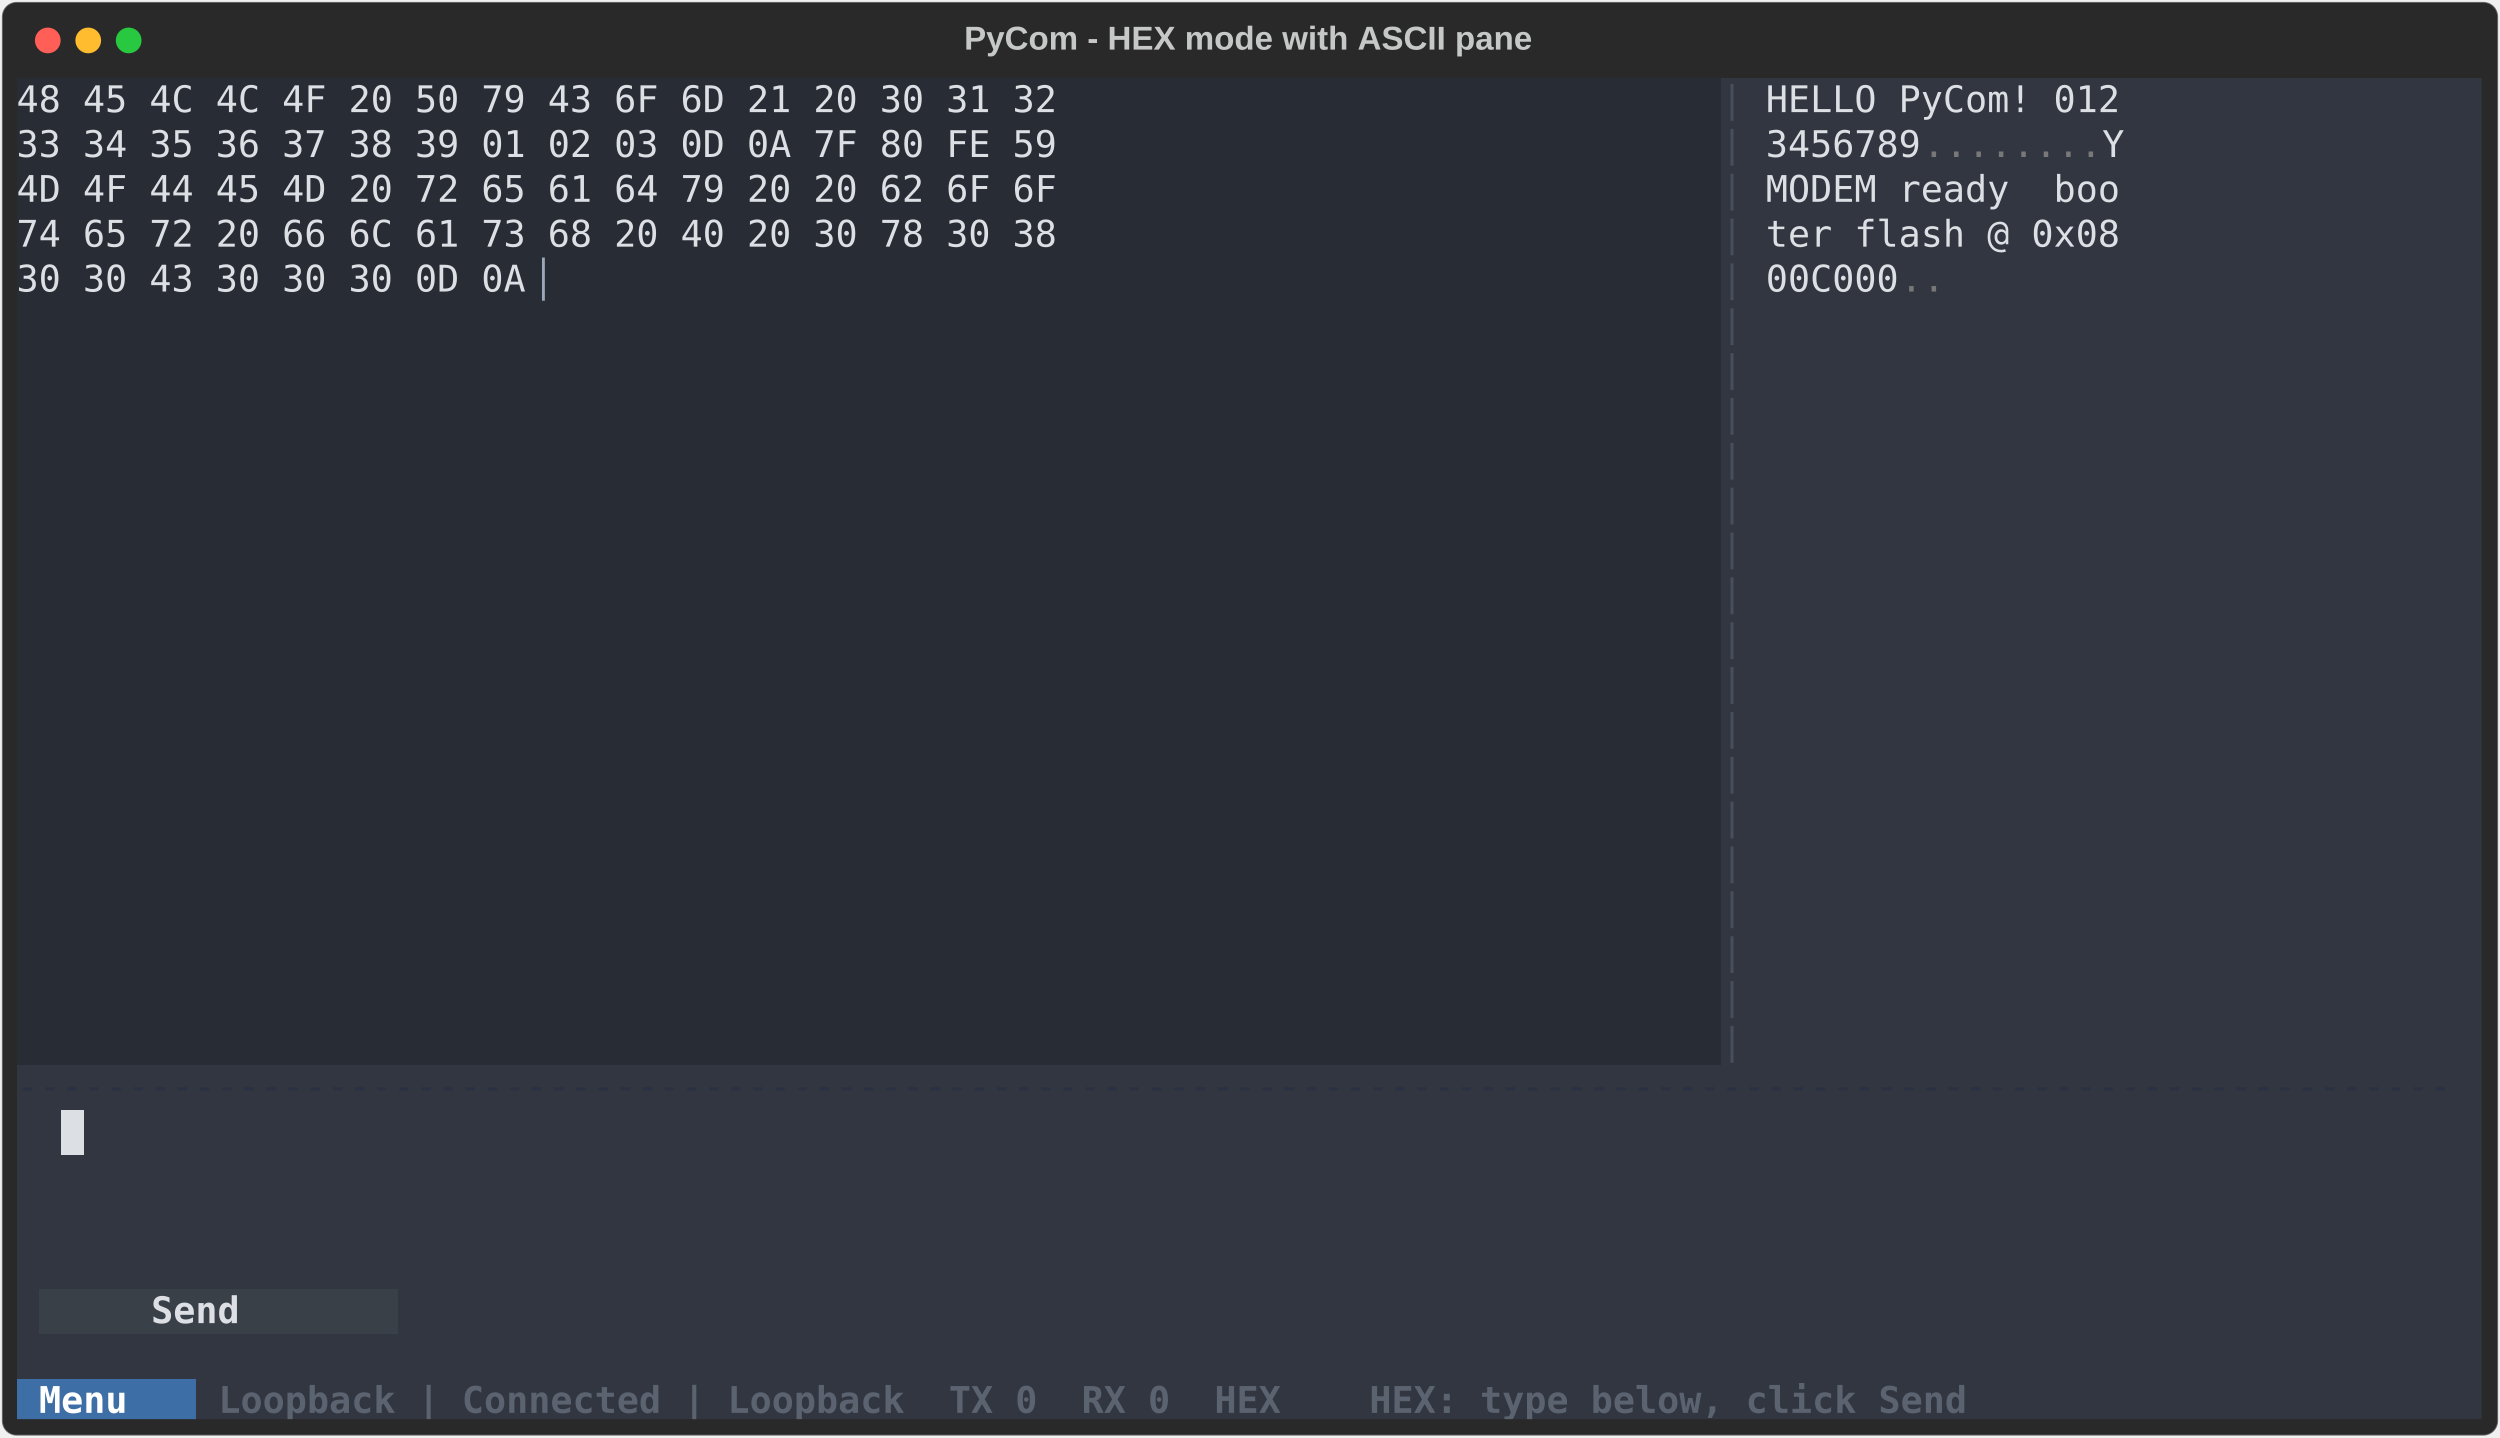
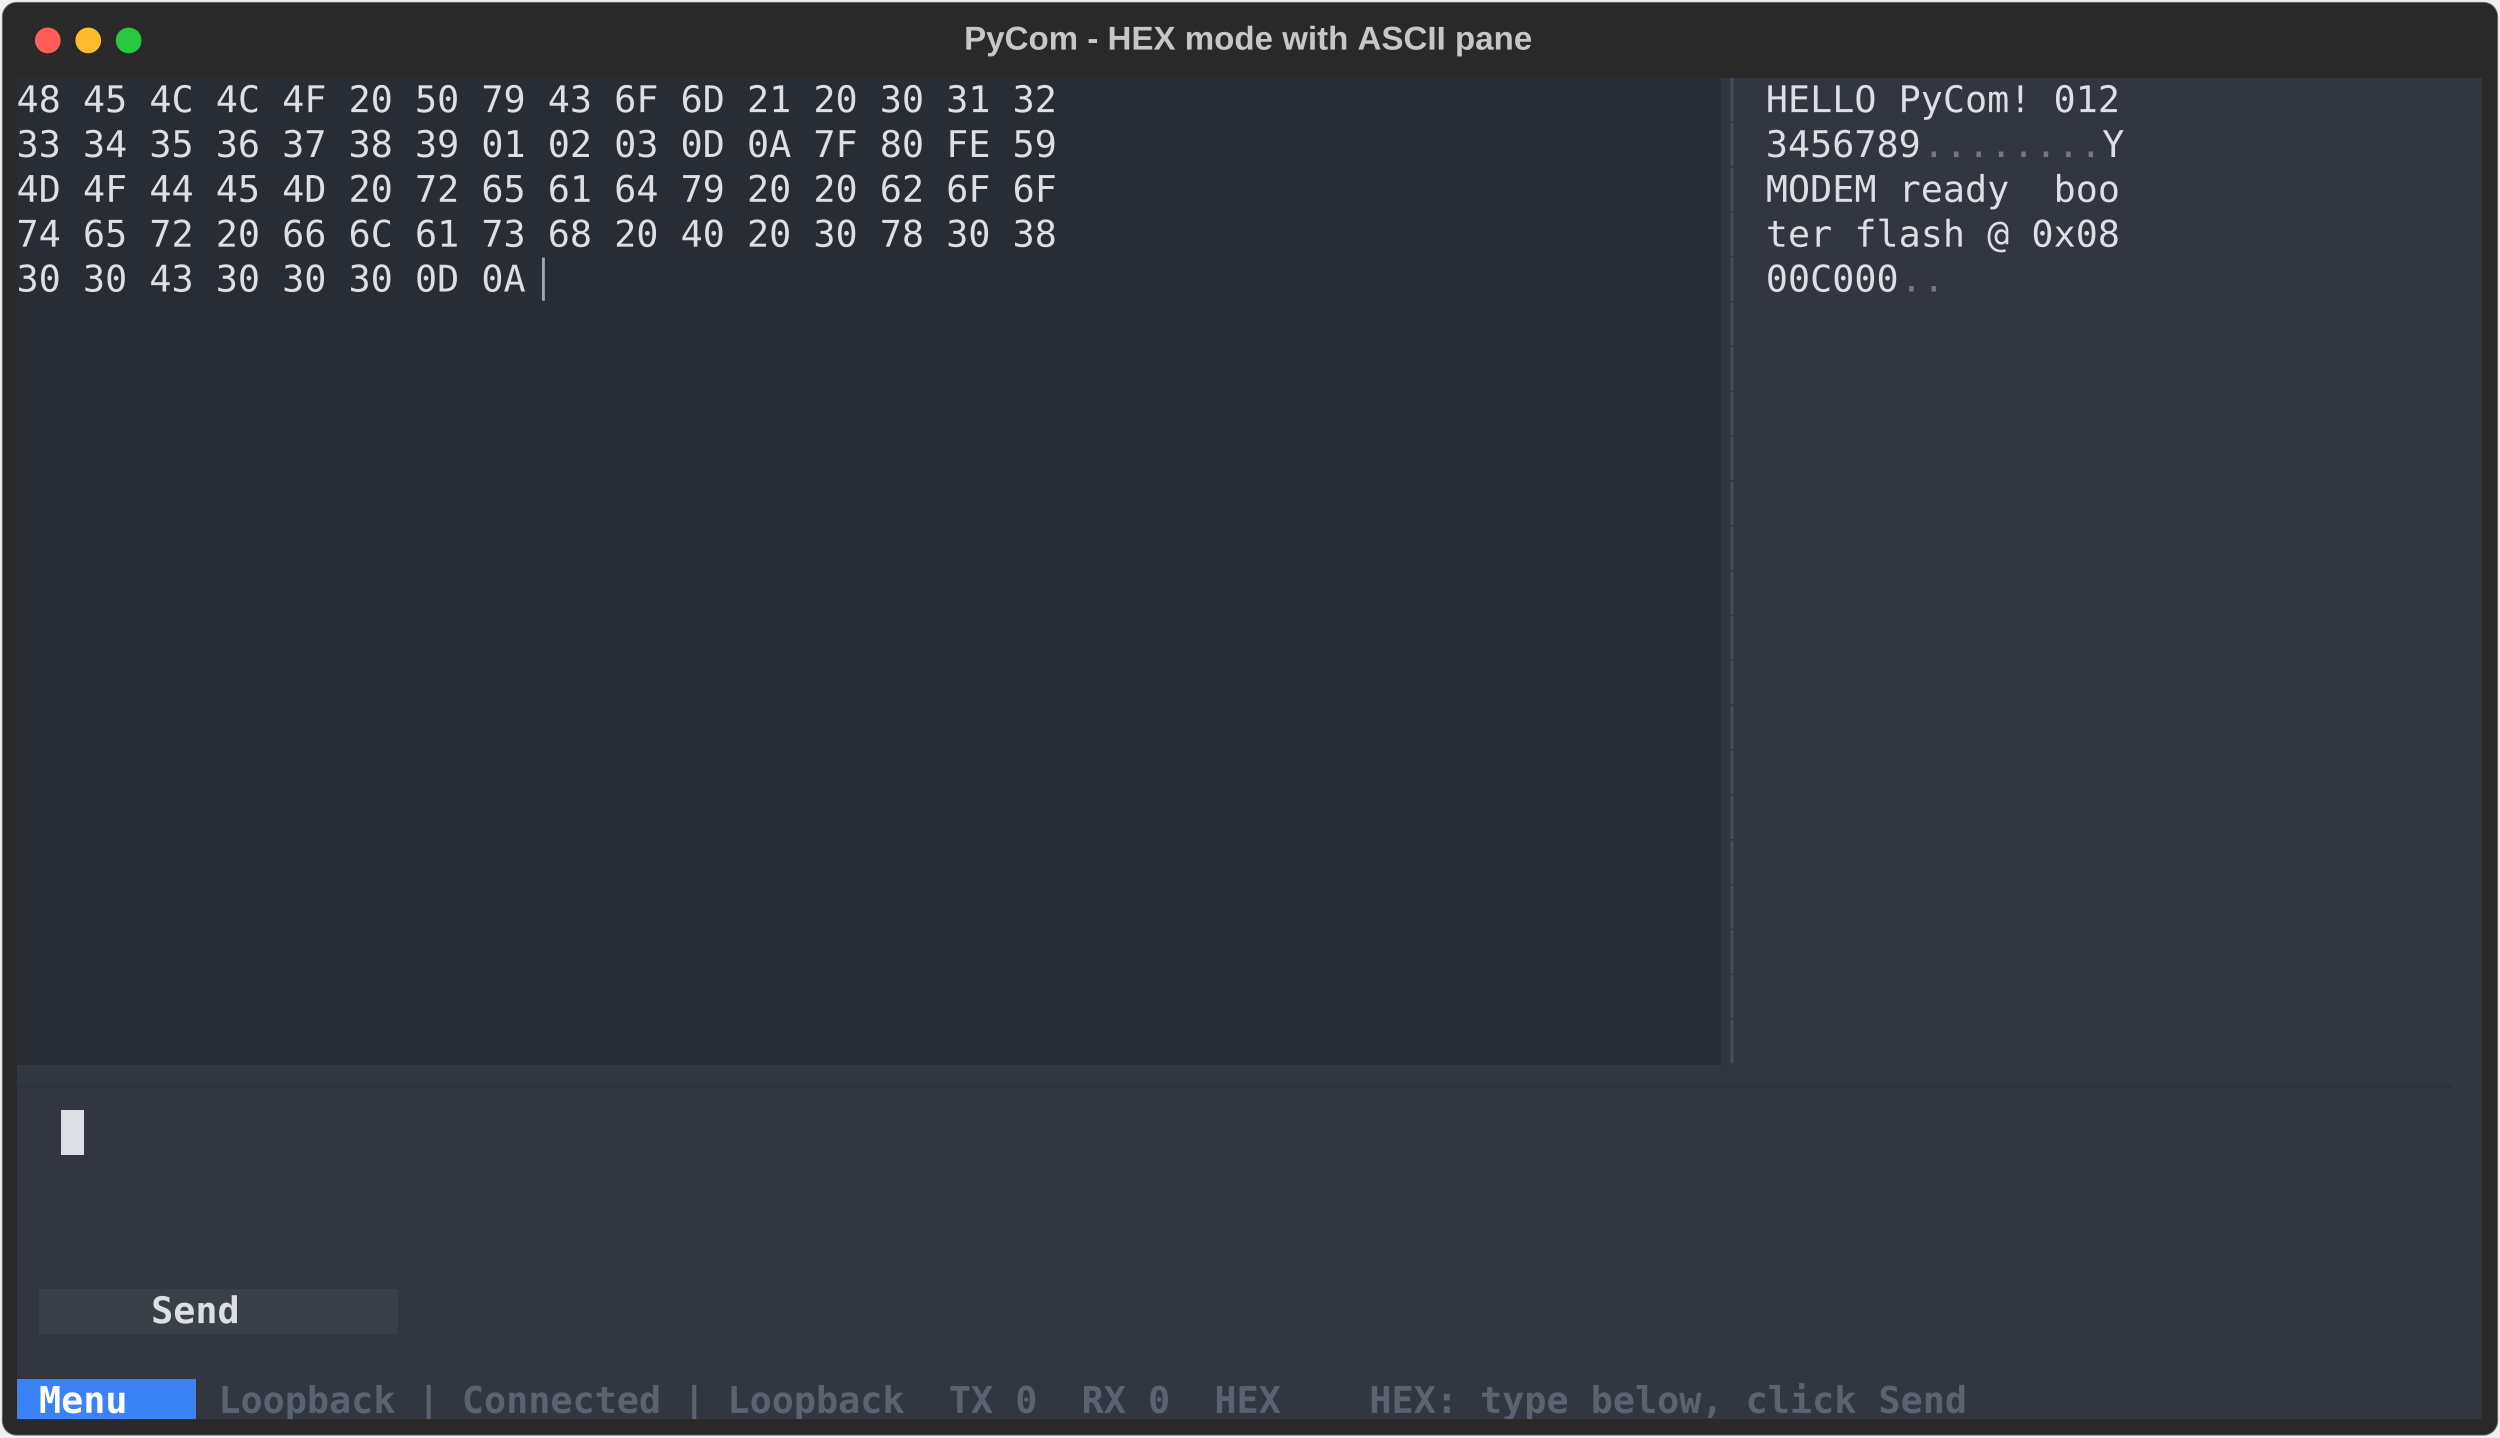
<svg xmlns="http://www.w3.org/2000/svg" class="rich-terminal" viewBox="0 0 1360 782.0">
  <style>

    @font-face {
        font-family: "Fira Code";
        src: local("FiraCode-Regular"),
                url("https://cdnjs.cloudflare.com/ajax/libs/firacode/6.2.0/woff2/FiraCode-Regular.woff2") format("woff2"),
                url("https://cdnjs.cloudflare.com/ajax/libs/firacode/6.2.0/woff/FiraCode-Regular.woff") format("woff");
        font-style: normal;
        font-weight: 400;
    }
    @font-face {
        font-family: "Fira Code";
        src: local("FiraCode-Bold"),
                url("https://cdnjs.cloudflare.com/ajax/libs/firacode/6.2.0/woff2/FiraCode-Bold.woff2") format("woff2"),
                url("https://cdnjs.cloudflare.com/ajax/libs/firacode/6.2.0/woff/FiraCode-Bold.woff") format("woff");
        font-style: bold;
        font-weight: 700;
    }

-     .terminal-3677351384-matrix {
+     .terminal-805294721-matrix {
        font-family: Fira Code, monospace;
        font-size: 20px;
        line-height: 24.4px;
        font-variant-east-asian: full-width;
    }

-     .terminal-3677351384-title {
+     .terminal-805294721-title {
        font-size: 18px;
        font-weight: bold;
        font-family: arial;
    }

-     .terminal-3677351384-r1 { fill: #dcdfe4 }
- .terminal-3677351384-r2 { fill: #c5c8c6 }
- .terminal-3677351384-r3 { fill: #474e5d }
- .terminal-3677351384-r4 { fill: #787878 }
- .terminal-3677351384-r5 { fill: #9aa7b8 }
- .terminal-3677351384-r6 { fill: #2a3142 }
- .terminal-3677351384-r7 { fill: #282c34 }
- .terminal-3677351384-r8 { fill: #dcdfe4;font-weight: bold }
- .terminal-3677351384-r9 { fill: #ffffff;font-weight: bold }
- .terminal-3677351384-r10 { fill: #5c6370;font-weight: bold }
+     .terminal-805294721-r1 { fill: #dcdfe4 }
+ .terminal-805294721-r2 { fill: #c5c8c6 }
+ .terminal-805294721-r3 { fill: #474e5d }
+ .terminal-805294721-r4 { fill: #787878 }
+ .terminal-805294721-r5 { fill: #9aa7b8 }
+ .terminal-805294721-r6 { fill: #2a3142 }
+ .terminal-805294721-r7 { fill: #282c34 }
+ .terminal-805294721-r8 { fill: #dcdfe4;font-weight: bold }
+ .terminal-805294721-r9 { fill: #ffffff;font-weight: bold }
+ .terminal-805294721-r10 { fill: #5c6370;font-weight: bold }
    </style>
  <defs>
-     <clipPath id="terminal-3677351384-clip-terminal">
+     <clipPath id="terminal-805294721-clip-terminal">
      <rect x="0" y="0" width="1341.0" height="731.0" />
    </clipPath>
-     <clipPath id="terminal-3677351384-line-0">
+     <clipPath id="terminal-805294721-line-0">
      <rect x="0" y="1.5" width="1342" height="24.65" />
    </clipPath>
-     <clipPath id="terminal-3677351384-line-1">
+     <clipPath id="terminal-805294721-line-1">
      <rect x="0" y="25.9" width="1342" height="24.65" />
    </clipPath>
-     <clipPath id="terminal-3677351384-line-2">
+     <clipPath id="terminal-805294721-line-2">
      <rect x="0" y="50.3" width="1342" height="24.65" />
    </clipPath>
-     <clipPath id="terminal-3677351384-line-3">
+     <clipPath id="terminal-805294721-line-3">
      <rect x="0" y="74.7" width="1342" height="24.65" />
    </clipPath>
-     <clipPath id="terminal-3677351384-line-4">
+     <clipPath id="terminal-805294721-line-4">
      <rect x="0" y="99.1" width="1342" height="24.65" />
    </clipPath>
-     <clipPath id="terminal-3677351384-line-5">
+     <clipPath id="terminal-805294721-line-5">
      <rect x="0" y="123.5" width="1342" height="24.65" />
    </clipPath>
-     <clipPath id="terminal-3677351384-line-6">
+     <clipPath id="terminal-805294721-line-6">
      <rect x="0" y="147.9" width="1342" height="24.65" />
    </clipPath>
-     <clipPath id="terminal-3677351384-line-7">
+     <clipPath id="terminal-805294721-line-7">
      <rect x="0" y="172.3" width="1342" height="24.65" />
    </clipPath>
-     <clipPath id="terminal-3677351384-line-8">
+     <clipPath id="terminal-805294721-line-8">
      <rect x="0" y="196.7" width="1342" height="24.65" />
    </clipPath>
-     <clipPath id="terminal-3677351384-line-9">
+     <clipPath id="terminal-805294721-line-9">
      <rect x="0" y="221.1" width="1342" height="24.65" />
    </clipPath>
-     <clipPath id="terminal-3677351384-line-10">
+     <clipPath id="terminal-805294721-line-10">
      <rect x="0" y="245.5" width="1342" height="24.65" />
    </clipPath>
-     <clipPath id="terminal-3677351384-line-11">
+     <clipPath id="terminal-805294721-line-11">
      <rect x="0" y="269.9" width="1342" height="24.65" />
    </clipPath>
-     <clipPath id="terminal-3677351384-line-12">
+     <clipPath id="terminal-805294721-line-12">
      <rect x="0" y="294.3" width="1342" height="24.65" />
    </clipPath>
-     <clipPath id="terminal-3677351384-line-13">
+     <clipPath id="terminal-805294721-line-13">
      <rect x="0" y="318.7" width="1342" height="24.65" />
    </clipPath>
-     <clipPath id="terminal-3677351384-line-14">
+     <clipPath id="terminal-805294721-line-14">
      <rect x="0" y="343.1" width="1342" height="24.65" />
    </clipPath>
-     <clipPath id="terminal-3677351384-line-15">
+     <clipPath id="terminal-805294721-line-15">
      <rect x="0" y="367.5" width="1342" height="24.65" />
    </clipPath>
-     <clipPath id="terminal-3677351384-line-16">
+     <clipPath id="terminal-805294721-line-16">
      <rect x="0" y="391.9" width="1342" height="24.65" />
    </clipPath>
-     <clipPath id="terminal-3677351384-line-17">
+     <clipPath id="terminal-805294721-line-17">
      <rect x="0" y="416.3" width="1342" height="24.65" />
    </clipPath>
-     <clipPath id="terminal-3677351384-line-18">
+     <clipPath id="terminal-805294721-line-18">
      <rect x="0" y="440.7" width="1342" height="24.65" />
    </clipPath>
-     <clipPath id="terminal-3677351384-line-19">
+     <clipPath id="terminal-805294721-line-19">
      <rect x="0" y="465.1" width="1342" height="24.65" />
    </clipPath>
-     <clipPath id="terminal-3677351384-line-20">
+     <clipPath id="terminal-805294721-line-20">
      <rect x="0" y="489.5" width="1342" height="24.65" />
    </clipPath>
-     <clipPath id="terminal-3677351384-line-21">
+     <clipPath id="terminal-805294721-line-21">
      <rect x="0" y="513.9" width="1342" height="24.65" />
    </clipPath>
-     <clipPath id="terminal-3677351384-line-22">
+     <clipPath id="terminal-805294721-line-22">
      <rect x="0" y="538.3" width="1342" height="24.65" />
    </clipPath>
-     <clipPath id="terminal-3677351384-line-23">
+     <clipPath id="terminal-805294721-line-23">
      <rect x="0" y="562.7" width="1342" height="24.65" />
    </clipPath>
-     <clipPath id="terminal-3677351384-line-24">
+     <clipPath id="terminal-805294721-line-24">
      <rect x="0" y="587.1" width="1342" height="24.65" />
    </clipPath>
-     <clipPath id="terminal-3677351384-line-25">
+     <clipPath id="terminal-805294721-line-25">
      <rect x="0" y="611.5" width="1342" height="24.65" />
    </clipPath>
-     <clipPath id="terminal-3677351384-line-26">
+     <clipPath id="terminal-805294721-line-26">
      <rect x="0" y="635.9" width="1342" height="24.65" />
    </clipPath>
-     <clipPath id="terminal-3677351384-line-27">
+     <clipPath id="terminal-805294721-line-27">
      <rect x="0" y="660.3" width="1342" height="24.65" />
    </clipPath>
-     <clipPath id="terminal-3677351384-line-28">
+     <clipPath id="terminal-805294721-line-28">
      <rect x="0" y="684.7" width="1342" height="24.65" />
    </clipPath>
  </defs>
  <rect fill="#292929" stroke="rgba(255,255,255,0.35)" stroke-width="1" x="1" y="1" width="1358" height="780" rx="8" />
-   <text class="terminal-3677351384-title" fill="#c5c8c6" text-anchor="middle" x="679" y="27">PyCom - HEX mode with ASCII pane</text>
+   <text class="terminal-805294721-title" fill="#c5c8c6" text-anchor="middle" x="679" y="27">PyCom - HEX mode with ASCII pane</text>
  <g transform="translate(26,22)">
    <circle cx="0" cy="0" r="7" fill="#ff5f57" />
    <circle cx="22" cy="0" r="7" fill="#febc2e" />
    <circle cx="44" cy="0" r="7" fill="#28c840" />
  </g>
-   <g transform="translate(9, 41)" clip-path="url(#terminal-3677351384-clip-terminal)">
+   <g transform="translate(9, 41)" clip-path="url(#terminal-805294721-clip-terminal)">
    <rect fill="#282c34" x="0" y="1.5" width="573.4" height="24.65" shape-rendering="crispEdges" />
    <rect fill="#282c34" x="573.4" y="1.5" width="353.8" height="24.65" shape-rendering="crispEdges" />
    <rect fill="#313640" x="927.2" y="1.5" width="12.2" height="24.65" shape-rendering="crispEdges" />
    <rect fill="#313640" x="939.4" y="1.5" width="12.2" height="24.65" shape-rendering="crispEdges" />
    <rect fill="#313640" x="951.6" y="1.5" width="195.2" height="24.65" shape-rendering="crispEdges" />
    <rect fill="#313640" x="1146.8" y="1.5" width="195.2" height="24.65" shape-rendering="crispEdges" />
    <rect fill="#282c34" x="0" y="25.9" width="573.4" height="24.65" shape-rendering="crispEdges" />
    <rect fill="#282c34" x="573.4" y="25.9" width="353.8" height="24.65" shape-rendering="crispEdges" />
    <rect fill="#313640" x="927.2" y="25.9" width="12.2" height="24.65" shape-rendering="crispEdges" />
    <rect fill="#313640" x="939.4" y="25.9" width="12.2" height="24.65" shape-rendering="crispEdges" />
    <rect fill="#313640" x="951.6" y="25.9" width="85.4" height="24.65" shape-rendering="crispEdges" />
    <rect fill="#313640" x="1037" y="25.9" width="12.2" height="24.65" shape-rendering="crispEdges" />
    <rect fill="#313640" x="1049.2" y="25.9" width="12.2" height="24.65" shape-rendering="crispEdges" />
    <rect fill="#313640" x="1061.4" y="25.9" width="12.2" height="24.65" shape-rendering="crispEdges" />
    <rect fill="#313640" x="1073.6" y="25.9" width="12.2" height="24.65" shape-rendering="crispEdges" />
    <rect fill="#313640" x="1085.8" y="25.9" width="12.2" height="24.65" shape-rendering="crispEdges" />
    <rect fill="#313640" x="1098" y="25.9" width="12.2" height="24.65" shape-rendering="crispEdges" />
    <rect fill="#313640" x="1110.2" y="25.9" width="12.2" height="24.65" shape-rendering="crispEdges" />
    <rect fill="#313640" x="1122.4" y="25.9" width="12.2" height="24.65" shape-rendering="crispEdges" />
    <rect fill="#313640" x="1134.6" y="25.9" width="12.2" height="24.65" shape-rendering="crispEdges" />
    <rect fill="#313640" x="1146.8" y="25.9" width="195.2" height="24.65" shape-rendering="crispEdges" />
    <rect fill="#282c34" x="0" y="50.3" width="573.4" height="24.65" shape-rendering="crispEdges" />
    <rect fill="#282c34" x="573.4" y="50.3" width="353.8" height="24.65" shape-rendering="crispEdges" />
    <rect fill="#313640" x="927.2" y="50.3" width="12.2" height="24.65" shape-rendering="crispEdges" />
    <rect fill="#313640" x="939.4" y="50.3" width="12.2" height="24.65" shape-rendering="crispEdges" />
    <rect fill="#313640" x="951.6" y="50.3" width="195.2" height="24.65" shape-rendering="crispEdges" />
    <rect fill="#313640" x="1146.8" y="50.3" width="195.2" height="24.65" shape-rendering="crispEdges" />
    <rect fill="#282c34" x="0" y="74.7" width="573.4" height="24.65" shape-rendering="crispEdges" />
    <rect fill="#282c34" x="573.4" y="74.7" width="353.8" height="24.65" shape-rendering="crispEdges" />
    <rect fill="#313640" x="927.2" y="74.7" width="12.2" height="24.65" shape-rendering="crispEdges" />
    <rect fill="#313640" x="939.4" y="74.7" width="12.2" height="24.65" shape-rendering="crispEdges" />
    <rect fill="#313640" x="951.6" y="74.7" width="195.2" height="24.65" shape-rendering="crispEdges" />
    <rect fill="#313640" x="1146.8" y="74.7" width="195.2" height="24.65" shape-rendering="crispEdges" />
    <rect fill="#282c34" x="0" y="99.1" width="280.6" height="24.65" shape-rendering="crispEdges" />
    <rect fill="#282c34" x="280.6" y="99.1" width="12.2" height="24.65" shape-rendering="crispEdges" />
    <rect fill="#282c34" x="292.8" y="99.1" width="634.4" height="24.65" shape-rendering="crispEdges" />
    <rect fill="#313640" x="927.2" y="99.1" width="12.2" height="24.65" shape-rendering="crispEdges" />
    <rect fill="#313640" x="939.4" y="99.1" width="12.2" height="24.65" shape-rendering="crispEdges" />
    <rect fill="#313640" x="951.6" y="99.1" width="73.2" height="24.65" shape-rendering="crispEdges" />
    <rect fill="#313640" x="1024.8" y="99.1" width="12.2" height="24.65" shape-rendering="crispEdges" />
    <rect fill="#313640" x="1037" y="99.1" width="12.2" height="24.65" shape-rendering="crispEdges" />
    <rect fill="#313640" x="1049.2" y="99.1" width="292.8" height="24.65" shape-rendering="crispEdges" />
    <rect fill="#282c34" x="0" y="123.5" width="0" height="24.65" shape-rendering="crispEdges" />
    <rect fill="#282c34" x="0" y="123.5" width="927.2" height="24.65" shape-rendering="crispEdges" />
    <rect fill="#313640" x="927.2" y="123.5" width="12.2" height="24.65" shape-rendering="crispEdges" />
    <rect fill="#313640" x="939.4" y="123.5" width="12.2" height="24.65" shape-rendering="crispEdges" />
    <rect fill="#313640" x="951.6" y="123.5" width="0" height="24.65" shape-rendering="crispEdges" />
    <rect fill="#313640" x="951.6" y="123.5" width="390.4" height="24.65" shape-rendering="crispEdges" />
    <rect fill="#282c34" x="0" y="147.9" width="0" height="24.65" shape-rendering="crispEdges" />
    <rect fill="#282c34" x="0" y="147.9" width="927.2" height="24.65" shape-rendering="crispEdges" />
    <rect fill="#313640" x="927.2" y="147.9" width="12.2" height="24.65" shape-rendering="crispEdges" />
    <rect fill="#313640" x="939.4" y="147.9" width="12.2" height="24.65" shape-rendering="crispEdges" />
    <rect fill="#313640" x="951.6" y="147.9" width="0" height="24.65" shape-rendering="crispEdges" />
    <rect fill="#313640" x="951.6" y="147.9" width="390.4" height="24.65" shape-rendering="crispEdges" />
    <rect fill="#282c34" x="0" y="172.3" width="0" height="24.65" shape-rendering="crispEdges" />
    <rect fill="#282c34" x="0" y="172.3" width="927.2" height="24.65" shape-rendering="crispEdges" />
    <rect fill="#313640" x="927.2" y="172.3" width="12.2" height="24.65" shape-rendering="crispEdges" />
    <rect fill="#313640" x="939.4" y="172.3" width="12.2" height="24.65" shape-rendering="crispEdges" />
    <rect fill="#313640" x="951.6" y="172.3" width="0" height="24.65" shape-rendering="crispEdges" />
    <rect fill="#313640" x="951.6" y="172.3" width="390.4" height="24.65" shape-rendering="crispEdges" />
    <rect fill="#282c34" x="0" y="196.7" width="0" height="24.65" shape-rendering="crispEdges" />
    <rect fill="#282c34" x="0" y="196.7" width="927.2" height="24.65" shape-rendering="crispEdges" />
    <rect fill="#313640" x="927.2" y="196.7" width="12.2" height="24.65" shape-rendering="crispEdges" />
    <rect fill="#313640" x="939.4" y="196.7" width="12.2" height="24.65" shape-rendering="crispEdges" />
    <rect fill="#313640" x="951.6" y="196.7" width="0" height="24.65" shape-rendering="crispEdges" />
    <rect fill="#313640" x="951.6" y="196.7" width="390.4" height="24.65" shape-rendering="crispEdges" />
    <rect fill="#282c34" x="0" y="221.1" width="0" height="24.65" shape-rendering="crispEdges" />
    <rect fill="#282c34" x="0" y="221.1" width="927.2" height="24.65" shape-rendering="crispEdges" />
    <rect fill="#313640" x="927.2" y="221.1" width="12.2" height="24.65" shape-rendering="crispEdges" />
    <rect fill="#313640" x="939.4" y="221.1" width="12.2" height="24.65" shape-rendering="crispEdges" />
    <rect fill="#313640" x="951.6" y="221.1" width="0" height="24.65" shape-rendering="crispEdges" />
    <rect fill="#313640" x="951.6" y="221.1" width="390.4" height="24.65" shape-rendering="crispEdges" />
    <rect fill="#282c34" x="0" y="245.5" width="0" height="24.65" shape-rendering="crispEdges" />
    <rect fill="#282c34" x="0" y="245.5" width="927.2" height="24.65" shape-rendering="crispEdges" />
    <rect fill="#313640" x="927.2" y="245.5" width="12.2" height="24.65" shape-rendering="crispEdges" />
    <rect fill="#313640" x="939.4" y="245.5" width="12.2" height="24.65" shape-rendering="crispEdges" />
    <rect fill="#313640" x="951.6" y="245.5" width="0" height="24.65" shape-rendering="crispEdges" />
    <rect fill="#313640" x="951.6" y="245.5" width="390.4" height="24.65" shape-rendering="crispEdges" />
    <rect fill="#282c34" x="0" y="269.9" width="0" height="24.65" shape-rendering="crispEdges" />
    <rect fill="#282c34" x="0" y="269.9" width="927.2" height="24.65" shape-rendering="crispEdges" />
    <rect fill="#313640" x="927.2" y="269.9" width="12.2" height="24.65" shape-rendering="crispEdges" />
    <rect fill="#313640" x="939.4" y="269.9" width="12.2" height="24.65" shape-rendering="crispEdges" />
    <rect fill="#313640" x="951.6" y="269.9" width="0" height="24.65" shape-rendering="crispEdges" />
    <rect fill="#313640" x="951.6" y="269.9" width="390.4" height="24.65" shape-rendering="crispEdges" />
    <rect fill="#282c34" x="0" y="294.3" width="0" height="24.65" shape-rendering="crispEdges" />
    <rect fill="#282c34" x="0" y="294.3" width="927.2" height="24.65" shape-rendering="crispEdges" />
    <rect fill="#313640" x="927.2" y="294.3" width="12.2" height="24.65" shape-rendering="crispEdges" />
    <rect fill="#313640" x="939.4" y="294.3" width="12.2" height="24.65" shape-rendering="crispEdges" />
    <rect fill="#313640" x="951.6" y="294.3" width="0" height="24.65" shape-rendering="crispEdges" />
    <rect fill="#313640" x="951.6" y="294.3" width="390.4" height="24.65" shape-rendering="crispEdges" />
    <rect fill="#282c34" x="0" y="318.7" width="0" height="24.65" shape-rendering="crispEdges" />
    <rect fill="#282c34" x="0" y="318.7" width="927.2" height="24.65" shape-rendering="crispEdges" />
    <rect fill="#313640" x="927.2" y="318.7" width="12.2" height="24.65" shape-rendering="crispEdges" />
    <rect fill="#313640" x="939.4" y="318.7" width="12.2" height="24.65" shape-rendering="crispEdges" />
    <rect fill="#313640" x="951.6" y="318.7" width="0" height="24.65" shape-rendering="crispEdges" />
    <rect fill="#313640" x="951.6" y="318.7" width="390.4" height="24.65" shape-rendering="crispEdges" />
    <rect fill="#282c34" x="0" y="343.1" width="0" height="24.65" shape-rendering="crispEdges" />
    <rect fill="#282c34" x="0" y="343.1" width="927.2" height="24.65" shape-rendering="crispEdges" />
    <rect fill="#313640" x="927.2" y="343.1" width="12.2" height="24.65" shape-rendering="crispEdges" />
    <rect fill="#313640" x="939.4" y="343.1" width="12.2" height="24.65" shape-rendering="crispEdges" />
    <rect fill="#313640" x="951.6" y="343.1" width="0" height="24.65" shape-rendering="crispEdges" />
    <rect fill="#313640" x="951.6" y="343.1" width="390.4" height="24.65" shape-rendering="crispEdges" />
    <rect fill="#282c34" x="0" y="367.5" width="0" height="24.65" shape-rendering="crispEdges" />
    <rect fill="#282c34" x="0" y="367.5" width="927.2" height="24.65" shape-rendering="crispEdges" />
    <rect fill="#313640" x="927.2" y="367.5" width="12.2" height="24.65" shape-rendering="crispEdges" />
    <rect fill="#313640" x="939.4" y="367.5" width="12.2" height="24.65" shape-rendering="crispEdges" />
    <rect fill="#313640" x="951.6" y="367.5" width="0" height="24.65" shape-rendering="crispEdges" />
    <rect fill="#313640" x="951.6" y="367.5" width="390.4" height="24.65" shape-rendering="crispEdges" />
    <rect fill="#282c34" x="0" y="391.9" width="0" height="24.65" shape-rendering="crispEdges" />
    <rect fill="#282c34" x="0" y="391.9" width="927.2" height="24.65" shape-rendering="crispEdges" />
    <rect fill="#313640" x="927.2" y="391.9" width="12.2" height="24.65" shape-rendering="crispEdges" />
    <rect fill="#313640" x="939.4" y="391.9" width="12.2" height="24.65" shape-rendering="crispEdges" />
    <rect fill="#313640" x="951.6" y="391.9" width="0" height="24.65" shape-rendering="crispEdges" />
    <rect fill="#313640" x="951.6" y="391.9" width="390.4" height="24.65" shape-rendering="crispEdges" />
    <rect fill="#282c34" x="0" y="416.3" width="0" height="24.65" shape-rendering="crispEdges" />
    <rect fill="#282c34" x="0" y="416.3" width="927.2" height="24.65" shape-rendering="crispEdges" />
    <rect fill="#313640" x="927.2" y="416.3" width="12.2" height="24.65" shape-rendering="crispEdges" />
    <rect fill="#313640" x="939.4" y="416.3" width="12.2" height="24.65" shape-rendering="crispEdges" />
    <rect fill="#313640" x="951.6" y="416.3" width="0" height="24.65" shape-rendering="crispEdges" />
    <rect fill="#313640" x="951.6" y="416.3" width="390.4" height="24.65" shape-rendering="crispEdges" />
    <rect fill="#282c34" x="0" y="440.7" width="0" height="24.65" shape-rendering="crispEdges" />
    <rect fill="#282c34" x="0" y="440.7" width="927.2" height="24.65" shape-rendering="crispEdges" />
    <rect fill="#313640" x="927.2" y="440.7" width="12.2" height="24.65" shape-rendering="crispEdges" />
    <rect fill="#313640" x="939.4" y="440.7" width="12.2" height="24.65" shape-rendering="crispEdges" />
    <rect fill="#313640" x="951.6" y="440.7" width="0" height="24.65" shape-rendering="crispEdges" />
    <rect fill="#313640" x="951.6" y="440.7" width="390.4" height="24.65" shape-rendering="crispEdges" />
    <rect fill="#282c34" x="0" y="465.1" width="0" height="24.65" shape-rendering="crispEdges" />
    <rect fill="#282c34" x="0" y="465.1" width="927.2" height="24.65" shape-rendering="crispEdges" />
    <rect fill="#313640" x="927.2" y="465.1" width="12.2" height="24.65" shape-rendering="crispEdges" />
    <rect fill="#313640" x="939.4" y="465.1" width="12.2" height="24.65" shape-rendering="crispEdges" />
    <rect fill="#313640" x="951.6" y="465.1" width="0" height="24.65" shape-rendering="crispEdges" />
    <rect fill="#313640" x="951.6" y="465.1" width="390.4" height="24.65" shape-rendering="crispEdges" />
    <rect fill="#282c34" x="0" y="489.5" width="0" height="24.65" shape-rendering="crispEdges" />
    <rect fill="#282c34" x="0" y="489.5" width="927.2" height="24.65" shape-rendering="crispEdges" />
    <rect fill="#313640" x="927.2" y="489.5" width="12.2" height="24.65" shape-rendering="crispEdges" />
    <rect fill="#313640" x="939.4" y="489.5" width="12.2" height="24.65" shape-rendering="crispEdges" />
    <rect fill="#313640" x="951.6" y="489.5" width="0" height="24.65" shape-rendering="crispEdges" />
    <rect fill="#313640" x="951.6" y="489.5" width="390.4" height="24.65" shape-rendering="crispEdges" />
    <rect fill="#282c34" x="0" y="513.9" width="0" height="24.65" shape-rendering="crispEdges" />
    <rect fill="#282c34" x="0" y="513.9" width="927.2" height="24.65" shape-rendering="crispEdges" />
    <rect fill="#313640" x="927.2" y="513.9" width="12.2" height="24.65" shape-rendering="crispEdges" />
    <rect fill="#313640" x="939.4" y="513.9" width="12.2" height="24.65" shape-rendering="crispEdges" />
    <rect fill="#313640" x="951.6" y="513.9" width="0" height="24.65" shape-rendering="crispEdges" />
    <rect fill="#313640" x="951.6" y="513.9" width="390.4" height="24.65" shape-rendering="crispEdges" />
    <rect fill="#313640" x="0" y="538.3" width="1342" height="24.65" shape-rendering="crispEdges" />
    <rect fill="#313640" x="0" y="562.7" width="24.4" height="24.65" shape-rendering="crispEdges" />
    <rect fill="#dcdfe4" x="24.4" y="562.7" width="12.2" height="24.65" shape-rendering="crispEdges" />
    <rect fill="#313640" x="36.6" y="562.7" width="1281" height="24.65" shape-rendering="crispEdges" />
    <rect fill="#313640" x="1317.6" y="562.7" width="24.4" height="24.65" shape-rendering="crispEdges" />
    <rect fill="#313640" x="0" y="587.1" width="24.4" height="24.65" shape-rendering="crispEdges" />
    <rect fill="#313640" x="24.4" y="587.1" width="1293.2" height="24.65" shape-rendering="crispEdges" />
    <rect fill="#313640" x="1317.6" y="587.1" width="24.4" height="24.65" shape-rendering="crispEdges" />
    <rect fill="#313640" x="0" y="611.5" width="24.4" height="24.65" shape-rendering="crispEdges" />
    <rect fill="#313640" x="24.4" y="611.5" width="1293.2" height="24.65" shape-rendering="crispEdges" />
    <rect fill="#313640" x="1317.6" y="611.5" width="24.4" height="24.65" shape-rendering="crispEdges" />
    <rect fill="#313640" x="0" y="635.9" width="1342" height="24.65" shape-rendering="crispEdges" />
    <rect fill="#313640" x="0" y="660.3" width="12.2" height="24.65" shape-rendering="crispEdges" />
    <rect fill="#3a4048" x="12.2" y="660.3" width="61" height="24.65" shape-rendering="crispEdges" />
    <rect fill="#3a4048" x="73.2" y="660.3" width="73.2" height="24.65" shape-rendering="crispEdges" />
    <rect fill="#3a4048" x="146.4" y="660.3" width="61" height="24.65" shape-rendering="crispEdges" />
    <rect fill="#313640" x="207.4" y="660.3" width="1134.6" height="24.65" shape-rendering="crispEdges" />
    <rect fill="#313640" x="0" y="684.7" width="1342" height="24.65" shape-rendering="crispEdges" />
-     <rect fill="#3d6ea5" x="0" y="709.1" width="12.2" height="24.65" shape-rendering="crispEdges" />
-     <rect fill="#3d6ea5" x="12.2" y="709.1" width="73.2" height="24.65" shape-rendering="crispEdges" />
-     <rect fill="#3d6ea5" x="85.4" y="709.1" width="12.2" height="24.65" shape-rendering="crispEdges" />
+     <rect fill="#3b82f6" x="0" y="709.1" width="12.2" height="24.65" shape-rendering="crispEdges" />
+     <rect fill="#3b82f6" x="12.2" y="709.1" width="73.2" height="24.65" shape-rendering="crispEdges" />
+     <rect fill="#3b82f6" x="85.4" y="709.1" width="12.2" height="24.65" shape-rendering="crispEdges" />
    <rect fill="#313640" x="97.6" y="709.1" width="12.2" height="24.65" shape-rendering="crispEdges" />
    <rect fill="#313640" x="109.8" y="709.1" width="976" height="24.65" shape-rendering="crispEdges" />
    <rect fill="#313640" x="1085.8" y="709.1" width="256.2" height="24.65" shape-rendering="crispEdges" />
-     <g class="terminal-3677351384-matrix">
-       <text class="terminal-3677351384-r1" x="0" y="20" textLength="573.4" clip-path="url(#terminal-3677351384-line-0)">48 45 4C 4C 4F 20 50 79 43 6F 6D 21 20 30 31 32</text>
-       <text class="terminal-3677351384-r3" x="927.2" y="20" textLength="12.2" clip-path="url(#terminal-3677351384-line-0)">|</text>
-       <text class="terminal-3677351384-r1" x="951.6" y="20" textLength="195.2" clip-path="url(#terminal-3677351384-line-0)">HELLO PyCom! 012</text>
-       <text class="terminal-3677351384-r2" x="1342" y="20" textLength="12.2" clip-path="url(#terminal-3677351384-line-0)">
- </text>
-       <text class="terminal-3677351384-r1" x="0" y="44.4" textLength="573.4" clip-path="url(#terminal-3677351384-line-1)">33 34 35 36 37 38 39 01 02 03 0D 0A 7F 80 FE 59</text>
-       <text class="terminal-3677351384-r3" x="927.2" y="44.4" textLength="12.2" clip-path="url(#terminal-3677351384-line-1)">|</text>
-       <text class="terminal-3677351384-r1" x="951.6" y="44.4" textLength="85.4" clip-path="url(#terminal-3677351384-line-1)">3456789</text>
-       <text class="terminal-3677351384-r4" x="1037" y="44.4" textLength="12.2" clip-path="url(#terminal-3677351384-line-1)">.</text>
-       <text class="terminal-3677351384-r4" x="1049.2" y="44.4" textLength="12.2" clip-path="url(#terminal-3677351384-line-1)">.</text>
-       <text class="terminal-3677351384-r4" x="1061.4" y="44.4" textLength="12.2" clip-path="url(#terminal-3677351384-line-1)">.</text>
-       <text class="terminal-3677351384-r4" x="1073.6" y="44.4" textLength="12.2" clip-path="url(#terminal-3677351384-line-1)">.</text>
-       <text class="terminal-3677351384-r4" x="1085.8" y="44.4" textLength="12.2" clip-path="url(#terminal-3677351384-line-1)">.</text>
-       <text class="terminal-3677351384-r4" x="1098" y="44.4" textLength="12.2" clip-path="url(#terminal-3677351384-line-1)">.</text>
-       <text class="terminal-3677351384-r4" x="1110.2" y="44.4" textLength="12.2" clip-path="url(#terminal-3677351384-line-1)">.</text>
-       <text class="terminal-3677351384-r4" x="1122.4" y="44.4" textLength="12.2" clip-path="url(#terminal-3677351384-line-1)">.</text>
-       <text class="terminal-3677351384-r1" x="1134.6" y="44.4" textLength="12.2" clip-path="url(#terminal-3677351384-line-1)">Y</text>
-       <text class="terminal-3677351384-r2" x="1342" y="44.4" textLength="12.2" clip-path="url(#terminal-3677351384-line-1)">
- </text>
-       <text class="terminal-3677351384-r1" x="0" y="68.8" textLength="573.4" clip-path="url(#terminal-3677351384-line-2)">4D 4F 44 45 4D 20 72 65 61 64 79 20 20 62 6F 6F</text>
-       <text class="terminal-3677351384-r3" x="927.2" y="68.8" textLength="12.2" clip-path="url(#terminal-3677351384-line-2)">|</text>
-       <text class="terminal-3677351384-r1" x="951.6" y="68.8" textLength="195.2" clip-path="url(#terminal-3677351384-line-2)">MODEM ready  boo</text>
-       <text class="terminal-3677351384-r2" x="1342" y="68.8" textLength="12.2" clip-path="url(#terminal-3677351384-line-2)">
- </text>
-       <text class="terminal-3677351384-r1" x="0" y="93.2" textLength="573.4" clip-path="url(#terminal-3677351384-line-3)">74 65 72 20 66 6C 61 73 68 20 40 20 30 78 30 38</text>
-       <text class="terminal-3677351384-r3" x="927.2" y="93.2" textLength="12.2" clip-path="url(#terminal-3677351384-line-3)">|</text>
-       <text class="terminal-3677351384-r1" x="951.6" y="93.2" textLength="195.2" clip-path="url(#terminal-3677351384-line-3)">ter flash @ 0x08</text>
-       <text class="terminal-3677351384-r2" x="1342" y="93.2" textLength="12.2" clip-path="url(#terminal-3677351384-line-3)">
- </text>
-       <text class="terminal-3677351384-r1" x="0" y="117.6" textLength="280.6" clip-path="url(#terminal-3677351384-line-4)">30 30 43 30 30 30 0D 0A</text>
-       <text class="terminal-3677351384-r5" x="280.6" y="117.6" textLength="12.2" clip-path="url(#terminal-3677351384-line-4)">│</text>
-       <text class="terminal-3677351384-r3" x="927.2" y="117.6" textLength="12.2" clip-path="url(#terminal-3677351384-line-4)">|</text>
-       <text class="terminal-3677351384-r1" x="951.6" y="117.6" textLength="73.2" clip-path="url(#terminal-3677351384-line-4)">00C000</text>
-       <text class="terminal-3677351384-r4" x="1024.8" y="117.6" textLength="12.2" clip-path="url(#terminal-3677351384-line-4)">.</text>
-       <text class="terminal-3677351384-r4" x="1037" y="117.6" textLength="12.2" clip-path="url(#terminal-3677351384-line-4)">.</text>
-       <text class="terminal-3677351384-r2" x="1342" y="117.6" textLength="12.2" clip-path="url(#terminal-3677351384-line-4)">
- </text>
-       <text class="terminal-3677351384-r3" x="927.2" y="142" textLength="12.2" clip-path="url(#terminal-3677351384-line-5)">|</text>
-       <text class="terminal-3677351384-r2" x="1342" y="142" textLength="12.2" clip-path="url(#terminal-3677351384-line-5)">
- </text>
-       <text class="terminal-3677351384-r3" x="927.2" y="166.4" textLength="12.2" clip-path="url(#terminal-3677351384-line-6)">|</text>
-       <text class="terminal-3677351384-r2" x="1342" y="166.4" textLength="12.2" clip-path="url(#terminal-3677351384-line-6)">
- </text>
-       <text class="terminal-3677351384-r3" x="927.2" y="190.8" textLength="12.2" clip-path="url(#terminal-3677351384-line-7)">|</text>
-       <text class="terminal-3677351384-r2" x="1342" y="190.8" textLength="12.2" clip-path="url(#terminal-3677351384-line-7)">
- </text>
-       <text class="terminal-3677351384-r3" x="927.2" y="215.2" textLength="12.2" clip-path="url(#terminal-3677351384-line-8)">|</text>
-       <text class="terminal-3677351384-r2" x="1342" y="215.2" textLength="12.2" clip-path="url(#terminal-3677351384-line-8)">
- </text>
-       <text class="terminal-3677351384-r3" x="927.2" y="239.6" textLength="12.2" clip-path="url(#terminal-3677351384-line-9)">|</text>
-       <text class="terminal-3677351384-r2" x="1342" y="239.6" textLength="12.2" clip-path="url(#terminal-3677351384-line-9)">
- </text>
-       <text class="terminal-3677351384-r3" x="927.2" y="264" textLength="12.2" clip-path="url(#terminal-3677351384-line-10)">|</text>
-       <text class="terminal-3677351384-r2" x="1342" y="264" textLength="12.2" clip-path="url(#terminal-3677351384-line-10)">
- </text>
-       <text class="terminal-3677351384-r3" x="927.2" y="288.4" textLength="12.2" clip-path="url(#terminal-3677351384-line-11)">|</text>
-       <text class="terminal-3677351384-r2" x="1342" y="288.4" textLength="12.2" clip-path="url(#terminal-3677351384-line-11)">
- </text>
-       <text class="terminal-3677351384-r3" x="927.2" y="312.8" textLength="12.2" clip-path="url(#terminal-3677351384-line-12)">|</text>
-       <text class="terminal-3677351384-r2" x="1342" y="312.8" textLength="12.2" clip-path="url(#terminal-3677351384-line-12)">
- </text>
-       <text class="terminal-3677351384-r3" x="927.2" y="337.2" textLength="12.2" clip-path="url(#terminal-3677351384-line-13)">|</text>
-       <text class="terminal-3677351384-r2" x="1342" y="337.2" textLength="12.2" clip-path="url(#terminal-3677351384-line-13)">
- </text>
-       <text class="terminal-3677351384-r3" x="927.2" y="361.6" textLength="12.2" clip-path="url(#terminal-3677351384-line-14)">|</text>
-       <text class="terminal-3677351384-r2" x="1342" y="361.6" textLength="12.2" clip-path="url(#terminal-3677351384-line-14)">
- </text>
-       <text class="terminal-3677351384-r3" x="927.2" y="386" textLength="12.2" clip-path="url(#terminal-3677351384-line-15)">|</text>
-       <text class="terminal-3677351384-r2" x="1342" y="386" textLength="12.2" clip-path="url(#terminal-3677351384-line-15)">
- </text>
-       <text class="terminal-3677351384-r3" x="927.2" y="410.4" textLength="12.2" clip-path="url(#terminal-3677351384-line-16)">|</text>
-       <text class="terminal-3677351384-r2" x="1342" y="410.4" textLength="12.2" clip-path="url(#terminal-3677351384-line-16)">
- </text>
-       <text class="terminal-3677351384-r3" x="927.2" y="434.8" textLength="12.2" clip-path="url(#terminal-3677351384-line-17)">|</text>
-       <text class="terminal-3677351384-r2" x="1342" y="434.8" textLength="12.2" clip-path="url(#terminal-3677351384-line-17)">
- </text>
-       <text class="terminal-3677351384-r3" x="927.2" y="459.2" textLength="12.2" clip-path="url(#terminal-3677351384-line-18)">|</text>
-       <text class="terminal-3677351384-r2" x="1342" y="459.2" textLength="12.2" clip-path="url(#terminal-3677351384-line-18)">
- </text>
-       <text class="terminal-3677351384-r3" x="927.2" y="483.6" textLength="12.2" clip-path="url(#terminal-3677351384-line-19)">|</text>
-       <text class="terminal-3677351384-r2" x="1342" y="483.6" textLength="12.2" clip-path="url(#terminal-3677351384-line-19)">
- </text>
-       <text class="terminal-3677351384-r3" x="927.2" y="508" textLength="12.2" clip-path="url(#terminal-3677351384-line-20)">|</text>
-       <text class="terminal-3677351384-r2" x="1342" y="508" textLength="12.2" clip-path="url(#terminal-3677351384-line-20)">
- </text>
-       <text class="terminal-3677351384-r3" x="927.2" y="532.4" textLength="12.2" clip-path="url(#terminal-3677351384-line-21)">|</text>
-       <text class="terminal-3677351384-r2" x="1342" y="532.4" textLength="12.2" clip-path="url(#terminal-3677351384-line-21)">
- </text>
-       <text class="terminal-3677351384-r6" x="0" y="556.8" textLength="1342" clip-path="url(#terminal-3677351384-line-22)">--------------------------------------------------------------------------------------------------------------</text>
-       <text class="terminal-3677351384-r2" x="1342" y="556.8" textLength="12.2" clip-path="url(#terminal-3677351384-line-22)">
- </text>
-       <text class="terminal-3677351384-r2" x="1342" y="581.2" textLength="12.2" clip-path="url(#terminal-3677351384-line-23)">
- </text>
-       <text class="terminal-3677351384-r2" x="1342" y="605.6" textLength="12.2" clip-path="url(#terminal-3677351384-line-24)">
- </text>
-       <text class="terminal-3677351384-r2" x="1342" y="630" textLength="12.2" clip-path="url(#terminal-3677351384-line-25)">
- </text>
-       <text class="terminal-3677351384-r2" x="1342" y="654.4" textLength="12.2" clip-path="url(#terminal-3677351384-line-26)">
- </text>
-       <text class="terminal-3677351384-r8" x="73.2" y="678.8" textLength="73.2" clip-path="url(#terminal-3677351384-line-27)"> Send </text>
-       <text class="terminal-3677351384-r2" x="1342" y="678.8" textLength="12.2" clip-path="url(#terminal-3677351384-line-27)">
- </text>
-       <text class="terminal-3677351384-r2" x="1342" y="703.2" textLength="12.2" clip-path="url(#terminal-3677351384-line-28)">
- </text>
-       <text class="terminal-3677351384-r9" x="12.2" y="727.6" textLength="73.2" clip-path="url(#terminal-3677351384-line-29)"> Menu </text>
-       <text class="terminal-3677351384-r10" x="109.8" y="727.6" textLength="976" clip-path="url(#terminal-3677351384-line-29)"> Loopback | Connected | Loopback  TX 0  RX 0  HEX    HEX: type below, click Send</text>
+     <g class="terminal-805294721-matrix">
+       <text class="terminal-805294721-r1" x="0" y="20" textLength="573.4" clip-path="url(#terminal-805294721-line-0)">48 45 4C 4C 4F 20 50 79 43 6F 6D 21 20 30 31 32</text>
+       <text class="terminal-805294721-r3" x="927.2" y="20" textLength="12.2" clip-path="url(#terminal-805294721-line-0)">│</text>
+       <text class="terminal-805294721-r1" x="951.6" y="20" textLength="195.2" clip-path="url(#terminal-805294721-line-0)">HELLO PyCom! 012</text>
+       <text class="terminal-805294721-r2" x="1342" y="20" textLength="12.2" clip-path="url(#terminal-805294721-line-0)">
+ </text>
+       <text class="terminal-805294721-r1" x="0" y="44.4" textLength="573.4" clip-path="url(#terminal-805294721-line-1)">33 34 35 36 37 38 39 01 02 03 0D 0A 7F 80 FE 59</text>
+       <text class="terminal-805294721-r3" x="927.2" y="44.4" textLength="12.2" clip-path="url(#terminal-805294721-line-1)">│</text>
+       <text class="terminal-805294721-r1" x="951.6" y="44.4" textLength="85.4" clip-path="url(#terminal-805294721-line-1)">3456789</text>
+       <text class="terminal-805294721-r4" x="1037" y="44.4" textLength="12.2" clip-path="url(#terminal-805294721-line-1)">.</text>
+       <text class="terminal-805294721-r4" x="1049.2" y="44.4" textLength="12.2" clip-path="url(#terminal-805294721-line-1)">.</text>
+       <text class="terminal-805294721-r4" x="1061.4" y="44.4" textLength="12.2" clip-path="url(#terminal-805294721-line-1)">.</text>
+       <text class="terminal-805294721-r4" x="1073.6" y="44.4" textLength="12.2" clip-path="url(#terminal-805294721-line-1)">.</text>
+       <text class="terminal-805294721-r4" x="1085.8" y="44.4" textLength="12.2" clip-path="url(#terminal-805294721-line-1)">.</text>
+       <text class="terminal-805294721-r4" x="1098" y="44.4" textLength="12.2" clip-path="url(#terminal-805294721-line-1)">.</text>
+       <text class="terminal-805294721-r4" x="1110.2" y="44.4" textLength="12.2" clip-path="url(#terminal-805294721-line-1)">.</text>
+       <text class="terminal-805294721-r4" x="1122.4" y="44.4" textLength="12.2" clip-path="url(#terminal-805294721-line-1)">.</text>
+       <text class="terminal-805294721-r1" x="1134.6" y="44.4" textLength="12.2" clip-path="url(#terminal-805294721-line-1)">Y</text>
+       <text class="terminal-805294721-r2" x="1342" y="44.4" textLength="12.2" clip-path="url(#terminal-805294721-line-1)">
+ </text>
+       <text class="terminal-805294721-r1" x="0" y="68.8" textLength="573.4" clip-path="url(#terminal-805294721-line-2)">4D 4F 44 45 4D 20 72 65 61 64 79 20 20 62 6F 6F</text>
+       <text class="terminal-805294721-r3" x="927.2" y="68.8" textLength="12.2" clip-path="url(#terminal-805294721-line-2)">│</text>
+       <text class="terminal-805294721-r1" x="951.6" y="68.8" textLength="195.2" clip-path="url(#terminal-805294721-line-2)">MODEM ready  boo</text>
+       <text class="terminal-805294721-r2" x="1342" y="68.8" textLength="12.2" clip-path="url(#terminal-805294721-line-2)">
+ </text>
+       <text class="terminal-805294721-r1" x="0" y="93.2" textLength="573.4" clip-path="url(#terminal-805294721-line-3)">74 65 72 20 66 6C 61 73 68 20 40 20 30 78 30 38</text>
+       <text class="terminal-805294721-r3" x="927.2" y="93.2" textLength="12.2" clip-path="url(#terminal-805294721-line-3)">│</text>
+       <text class="terminal-805294721-r1" x="951.6" y="93.2" textLength="195.2" clip-path="url(#terminal-805294721-line-3)">ter flash @ 0x08</text>
+       <text class="terminal-805294721-r2" x="1342" y="93.2" textLength="12.2" clip-path="url(#terminal-805294721-line-3)">
+ </text>
+       <text class="terminal-805294721-r1" x="0" y="117.6" textLength="280.6" clip-path="url(#terminal-805294721-line-4)">30 30 43 30 30 30 0D 0A</text>
+       <text class="terminal-805294721-r5" x="280.6" y="117.6" textLength="12.2" clip-path="url(#terminal-805294721-line-4)">│</text>
+       <text class="terminal-805294721-r3" x="927.2" y="117.6" textLength="12.2" clip-path="url(#terminal-805294721-line-4)">│</text>
+       <text class="terminal-805294721-r1" x="951.6" y="117.6" textLength="73.2" clip-path="url(#terminal-805294721-line-4)">00C000</text>
+       <text class="terminal-805294721-r4" x="1024.8" y="117.6" textLength="12.2" clip-path="url(#terminal-805294721-line-4)">.</text>
+       <text class="terminal-805294721-r4" x="1037" y="117.6" textLength="12.2" clip-path="url(#terminal-805294721-line-4)">.</text>
+       <text class="terminal-805294721-r2" x="1342" y="117.6" textLength="12.2" clip-path="url(#terminal-805294721-line-4)">
+ </text>
+       <text class="terminal-805294721-r3" x="927.2" y="142" textLength="12.2" clip-path="url(#terminal-805294721-line-5)">│</text>
+       <text class="terminal-805294721-r2" x="1342" y="142" textLength="12.2" clip-path="url(#terminal-805294721-line-5)">
+ </text>
+       <text class="terminal-805294721-r3" x="927.2" y="166.4" textLength="12.2" clip-path="url(#terminal-805294721-line-6)">│</text>
+       <text class="terminal-805294721-r2" x="1342" y="166.4" textLength="12.2" clip-path="url(#terminal-805294721-line-6)">
+ </text>
+       <text class="terminal-805294721-r3" x="927.2" y="190.8" textLength="12.2" clip-path="url(#terminal-805294721-line-7)">│</text>
+       <text class="terminal-805294721-r2" x="1342" y="190.8" textLength="12.2" clip-path="url(#terminal-805294721-line-7)">
+ </text>
+       <text class="terminal-805294721-r3" x="927.2" y="215.2" textLength="12.2" clip-path="url(#terminal-805294721-line-8)">│</text>
+       <text class="terminal-805294721-r2" x="1342" y="215.2" textLength="12.2" clip-path="url(#terminal-805294721-line-8)">
+ </text>
+       <text class="terminal-805294721-r3" x="927.2" y="239.6" textLength="12.2" clip-path="url(#terminal-805294721-line-9)">│</text>
+       <text class="terminal-805294721-r2" x="1342" y="239.6" textLength="12.2" clip-path="url(#terminal-805294721-line-9)">
+ </text>
+       <text class="terminal-805294721-r3" x="927.2" y="264" textLength="12.2" clip-path="url(#terminal-805294721-line-10)">│</text>
+       <text class="terminal-805294721-r2" x="1342" y="264" textLength="12.2" clip-path="url(#terminal-805294721-line-10)">
+ </text>
+       <text class="terminal-805294721-r3" x="927.2" y="288.4" textLength="12.2" clip-path="url(#terminal-805294721-line-11)">│</text>
+       <text class="terminal-805294721-r2" x="1342" y="288.4" textLength="12.2" clip-path="url(#terminal-805294721-line-11)">
+ </text>
+       <text class="terminal-805294721-r3" x="927.2" y="312.8" textLength="12.2" clip-path="url(#terminal-805294721-line-12)">│</text>
+       <text class="terminal-805294721-r2" x="1342" y="312.8" textLength="12.2" clip-path="url(#terminal-805294721-line-12)">
+ </text>
+       <text class="terminal-805294721-r3" x="927.2" y="337.2" textLength="12.2" clip-path="url(#terminal-805294721-line-13)">│</text>
+       <text class="terminal-805294721-r2" x="1342" y="337.2" textLength="12.2" clip-path="url(#terminal-805294721-line-13)">
+ </text>
+       <text class="terminal-805294721-r3" x="927.2" y="361.6" textLength="12.2" clip-path="url(#terminal-805294721-line-14)">│</text>
+       <text class="terminal-805294721-r2" x="1342" y="361.6" textLength="12.2" clip-path="url(#terminal-805294721-line-14)">
+ </text>
+       <text class="terminal-805294721-r3" x="927.2" y="386" textLength="12.2" clip-path="url(#terminal-805294721-line-15)">│</text>
+       <text class="terminal-805294721-r2" x="1342" y="386" textLength="12.2" clip-path="url(#terminal-805294721-line-15)">
+ </text>
+       <text class="terminal-805294721-r3" x="927.2" y="410.4" textLength="12.2" clip-path="url(#terminal-805294721-line-16)">│</text>
+       <text class="terminal-805294721-r2" x="1342" y="410.4" textLength="12.2" clip-path="url(#terminal-805294721-line-16)">
+ </text>
+       <text class="terminal-805294721-r3" x="927.2" y="434.8" textLength="12.2" clip-path="url(#terminal-805294721-line-17)">│</text>
+       <text class="terminal-805294721-r2" x="1342" y="434.8" textLength="12.2" clip-path="url(#terminal-805294721-line-17)">
+ </text>
+       <text class="terminal-805294721-r3" x="927.2" y="459.2" textLength="12.2" clip-path="url(#terminal-805294721-line-18)">│</text>
+       <text class="terminal-805294721-r2" x="1342" y="459.2" textLength="12.2" clip-path="url(#terminal-805294721-line-18)">
+ </text>
+       <text class="terminal-805294721-r3" x="927.2" y="483.6" textLength="12.2" clip-path="url(#terminal-805294721-line-19)">│</text>
+       <text class="terminal-805294721-r2" x="1342" y="483.6" textLength="12.2" clip-path="url(#terminal-805294721-line-19)">
+ </text>
+       <text class="terminal-805294721-r3" x="927.2" y="508" textLength="12.2" clip-path="url(#terminal-805294721-line-20)">│</text>
+       <text class="terminal-805294721-r2" x="1342" y="508" textLength="12.2" clip-path="url(#terminal-805294721-line-20)">
+ </text>
+       <text class="terminal-805294721-r3" x="927.2" y="532.4" textLength="12.2" clip-path="url(#terminal-805294721-line-21)">│</text>
+       <text class="terminal-805294721-r2" x="1342" y="532.4" textLength="12.2" clip-path="url(#terminal-805294721-line-21)">
+ </text>
+       <text class="terminal-805294721-r6" x="0" y="556.8" textLength="1342" clip-path="url(#terminal-805294721-line-22)">──────────────────────────────────────────────────────────────────────────────────────────────────────────────</text>
+       <text class="terminal-805294721-r2" x="1342" y="556.8" textLength="12.2" clip-path="url(#terminal-805294721-line-22)">
+ </text>
+       <text class="terminal-805294721-r2" x="1342" y="581.2" textLength="12.2" clip-path="url(#terminal-805294721-line-23)">
+ </text>
+       <text class="terminal-805294721-r2" x="1342" y="605.6" textLength="12.2" clip-path="url(#terminal-805294721-line-24)">
+ </text>
+       <text class="terminal-805294721-r2" x="1342" y="630" textLength="12.2" clip-path="url(#terminal-805294721-line-25)">
+ </text>
+       <text class="terminal-805294721-r2" x="1342" y="654.4" textLength="12.2" clip-path="url(#terminal-805294721-line-26)">
+ </text>
+       <text class="terminal-805294721-r8" x="73.2" y="678.8" textLength="73.2" clip-path="url(#terminal-805294721-line-27)"> Send </text>
+       <text class="terminal-805294721-r2" x="1342" y="678.8" textLength="12.2" clip-path="url(#terminal-805294721-line-27)">
+ </text>
+       <text class="terminal-805294721-r2" x="1342" y="703.2" textLength="12.2" clip-path="url(#terminal-805294721-line-28)">
+ </text>
+       <text class="terminal-805294721-r9" x="12.2" y="727.6" textLength="73.2" clip-path="url(#terminal-805294721-line-29)"> Menu </text>
+       <text class="terminal-805294721-r10" x="109.8" y="727.6" textLength="976" clip-path="url(#terminal-805294721-line-29)"> Loopback | Connected | Loopback  TX 0  RX 0  HEX    HEX: type below, click Send</text>
    </g>
  </g>
</svg>
